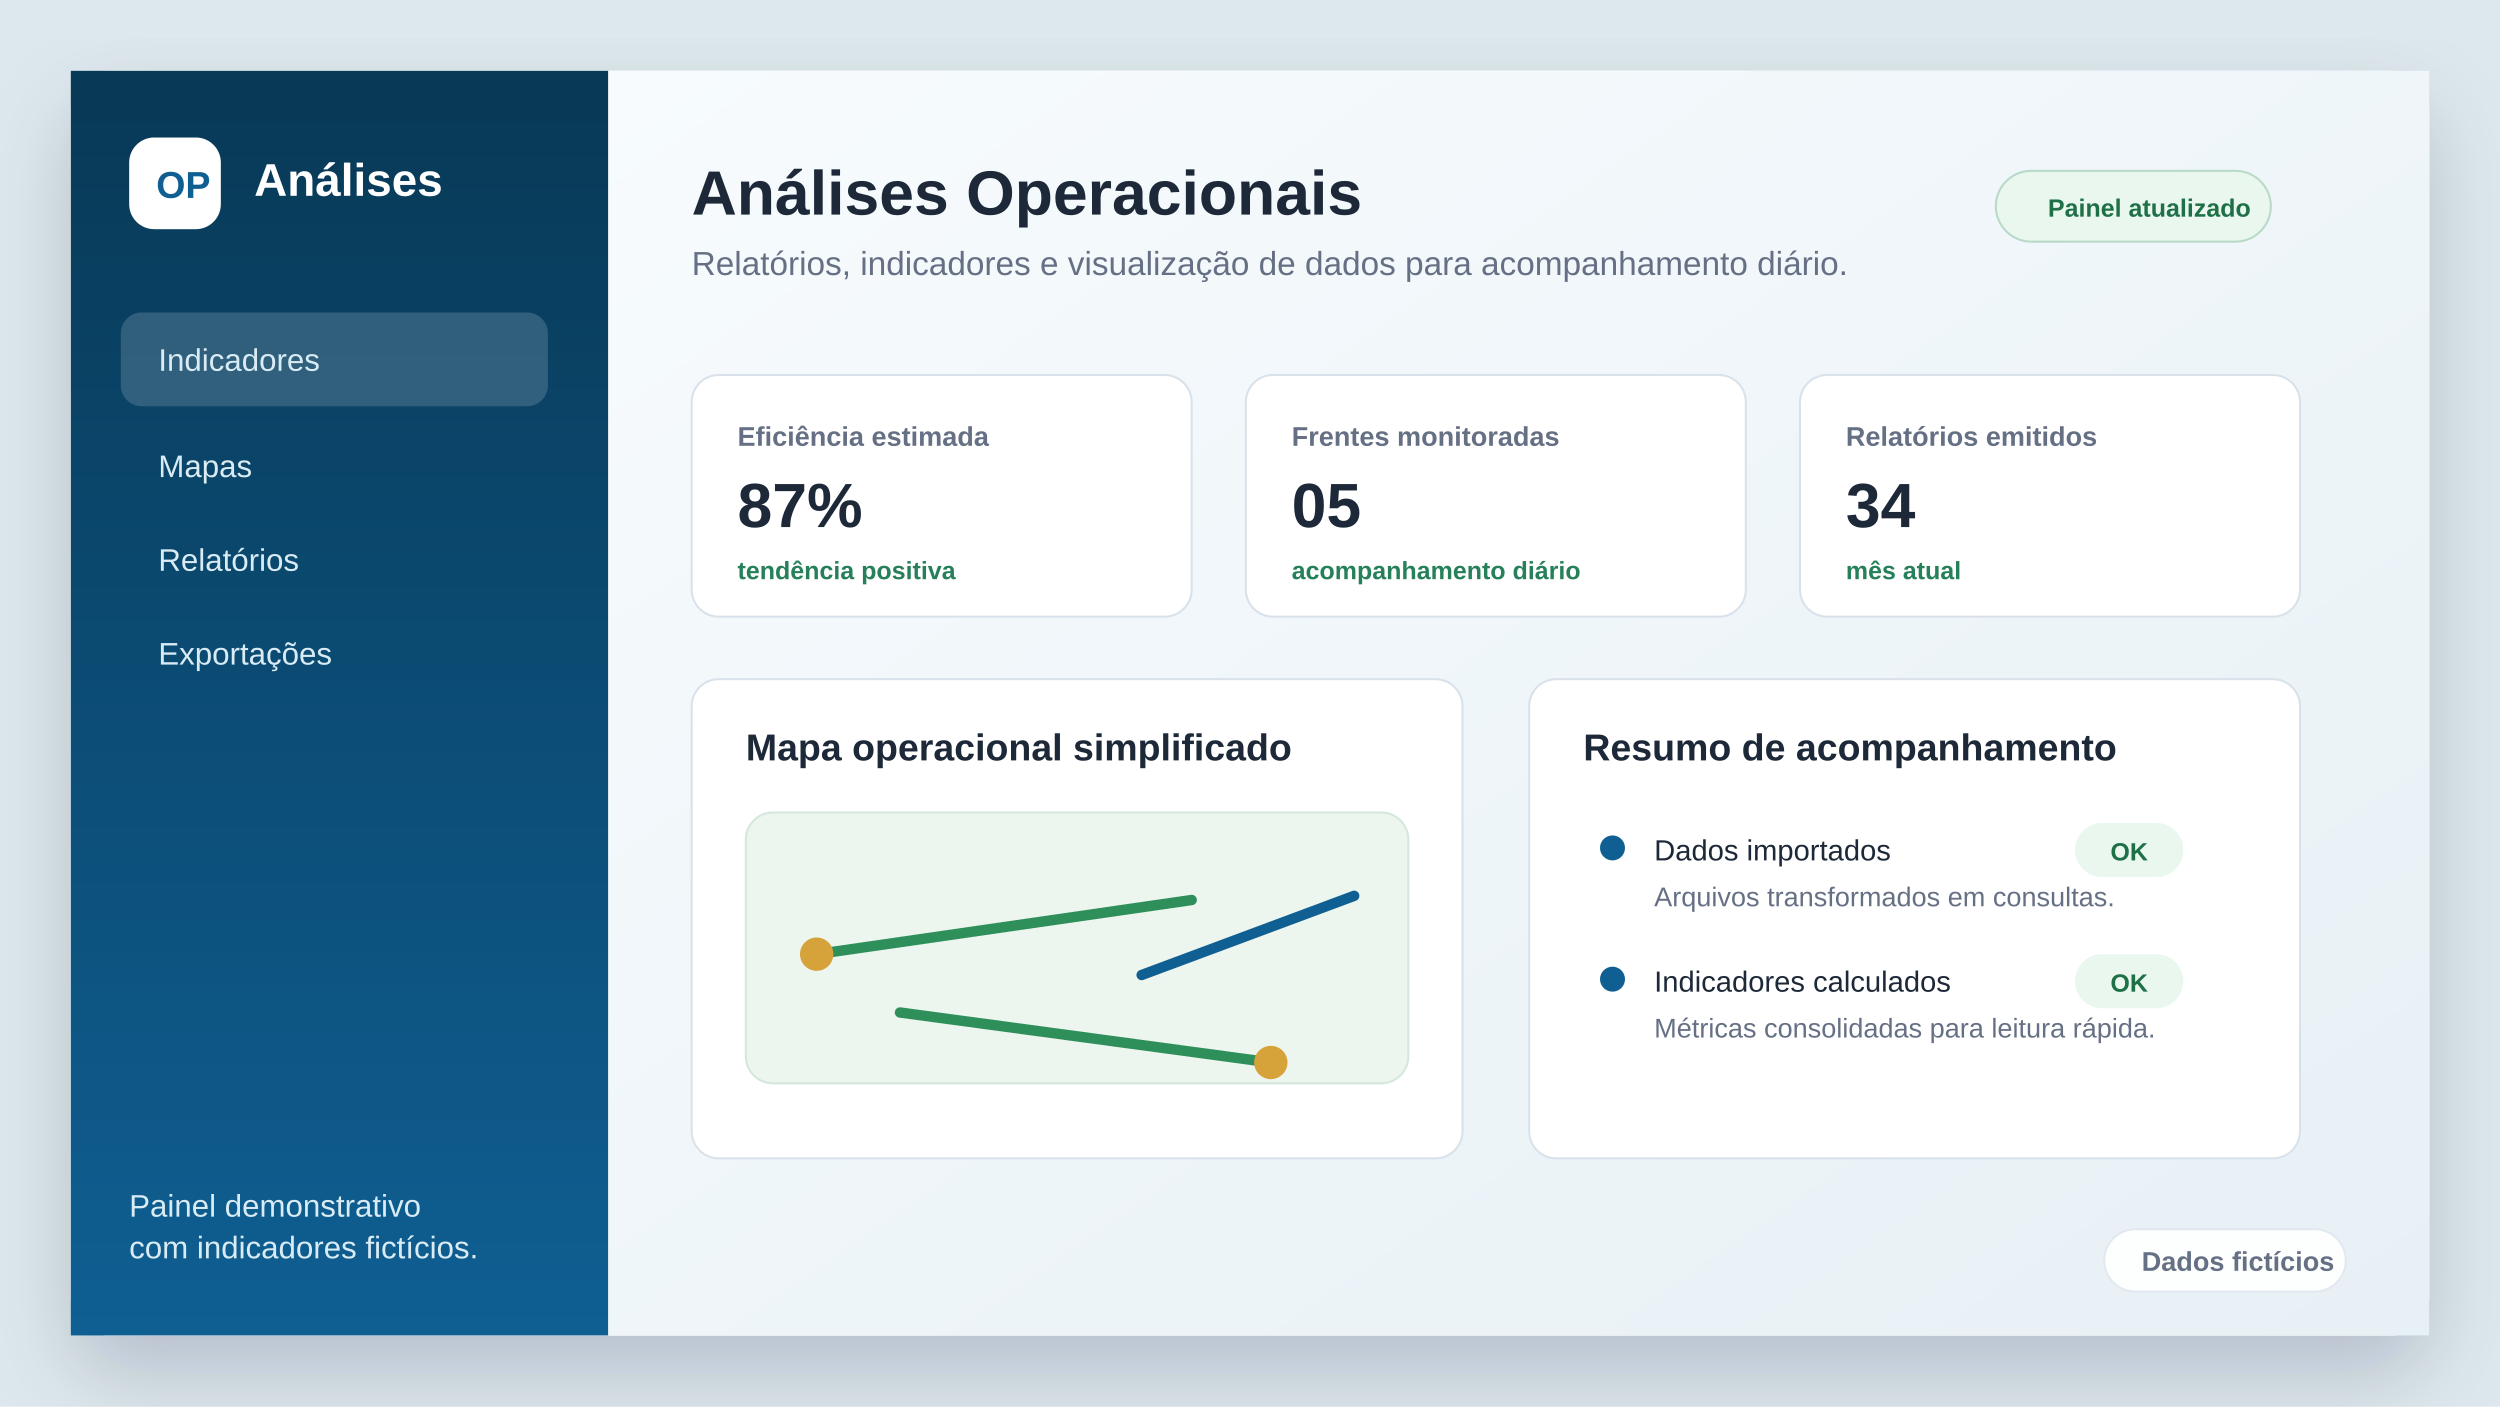
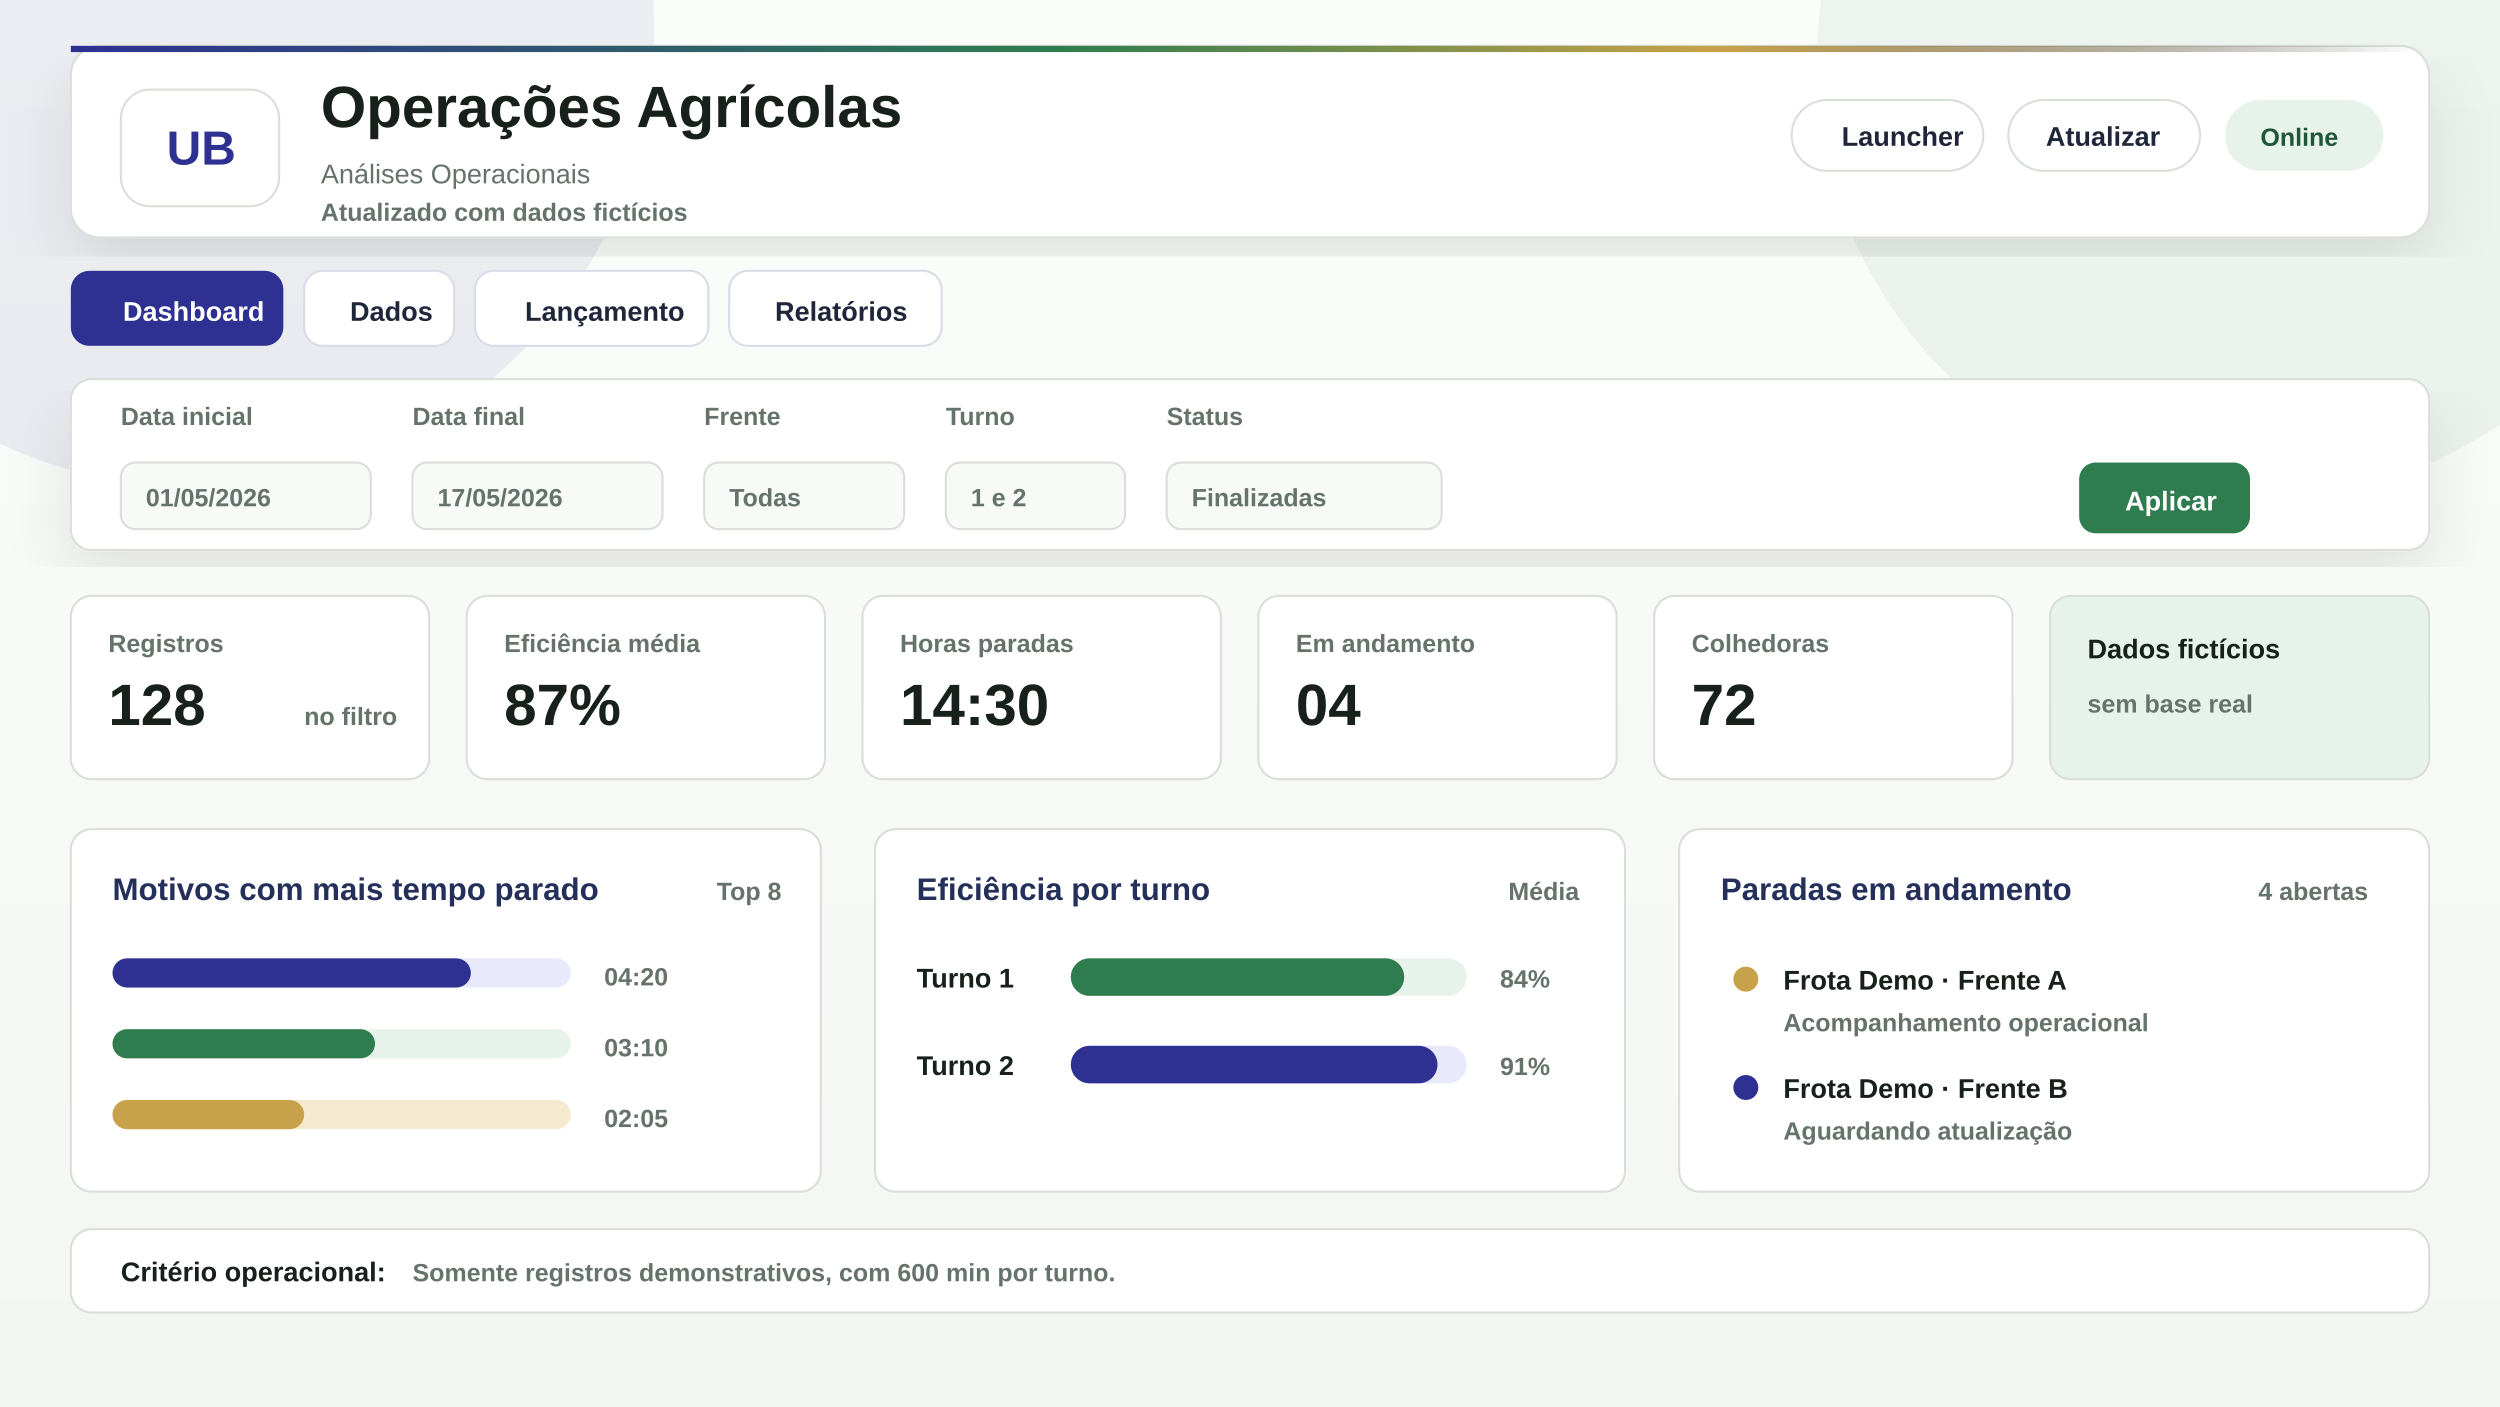
- <svg xmlns="http://www.w3.org/2000/svg" width="1200" height="675" viewBox="0 0 1200 675" role="img" aria-label="Tela demonstrativa do painel de análises operacionais">
+ <svg xmlns="http://www.w3.org/2000/svg" width="1200" height="675" viewBox="0 0 1200 675" role="img" aria-label="Tela demonstrativa das análises operacionais">
  <defs>
-     <linearGradient id="bg" x1="0" x2="1" y1="0" y2="1">
-       <stop offset="0" stop-color="#f7fbfd" />
-       <stop offset="1" stop-color="#e7f0f5" />
+     <linearGradient id="bg" x1="0" x2="0" y1="0" y2="1">
+       <stop offset="0" stop-color="#fbfdfb" />
+       <stop offset="1" stop-color="#f4f6f2" />
    </linearGradient>
-     <linearGradient id="side" x1="0" x2="0" y1="0" y2="1">
-       <stop offset="0" stop-color="#083956" />
-       <stop offset="1" stop-color="#0f5f93" />
+     <linearGradient id="accent" x1="0" x2="1">
+       <stop offset="0" stop-color="#2f3192" />
+       <stop offset="0.42" stop-color="#2f7d4f" />
+       <stop offset="0.70" stop-color="#c8a24a" />
+       <stop offset="1" stop-color="transparent" />
    </linearGradient>
-     <filter id="shadow" x="-20%" y="-20%" width="140%" height="140%">
-       <feDropShadow dx="0" dy="18" stdDeviation="20" flood-color="#101828" flood-opacity="0.18" />
+     <filter id="shadow">
+       <feDropShadow dx="0" dy="14" stdDeviation="16" flood-color="#171b1f" flood-opacity="0.10" />
    </filter>
-     <style>.title{font:700 30px 'Segoe UI',Arial,sans-serif;fill:#1d2939}.sub{font:400 16px 'Segoe UI',Arial,sans-serif;fill:#667085}.nav{font:500 15px 'Segoe UI',Arial,sans-serif;fill:#d9ecf5}.metric-label{font:600 13px 'Segoe UI',Arial,sans-serif;fill:#667085}.metric{font:800 30px 'Segoe UI',Arial,sans-serif;fill:#1d2939}.hint{font:700 12px 'Segoe UI',Arial,sans-serif;fill:#26805a}.panel{font:700 18px 'Segoe UI',Arial,sans-serif;fill:#1d2939}.body{font:500 14px 'Segoe UI',Arial,sans-serif;fill:#1d2939}.muted{font:400 13px 'Segoe UI',Arial,sans-serif;fill:#667085}.badge{font:700 12px 'Segoe UI',Arial,sans-serif;fill:#1e7047}.mark{font:800 18px 'Segoe UI',Arial,sans-serif;fill:#0f5f93}.brand{font:700 22px 'Segoe UI',Arial,sans-serif;fill:white}</style>
+     <style>.h1{font:750 28px 'Segoe UI',Arial,sans-serif;fill:#17201b}.h2{font:800 15px 'Segoe UI',Arial,sans-serif;fill:#24305a}.h3{font:750 15px 'Segoe UI',Arial,sans-serif;fill:#17201b}.p{font:400 13px 'Segoe UI',Arial,sans-serif;fill:#66736b}.small{font:600 12px 'Segoe UI',Arial,sans-serif;fill:#66736b}.tab{font:850 13px 'Segoe UI',Arial,sans-serif;fill:#20263a}.tabOn{font:850 13px 'Segoe UI',Arial,sans-serif;fill:#fff}.label{font:700 12px 'Segoe UI',Arial,sans-serif;fill:#66736b}.value{font:850 28px 'Segoe UI',Arial,sans-serif;fill:#17201b}.badge{font:850 12px 'Segoe UI',Arial,sans-serif;fill:#1f5638}.btn{font:850 13px 'Segoe UI',Arial,sans-serif;fill:#fff}.brand{font:900 23px 'Segoe UI',Arial,sans-serif;fill:#2f3192}.body{font:650 13px 'Segoe UI',Arial,sans-serif;fill:#17201b}</style>
  </defs>
-   <rect width="1200" height="675" fill="#dde8ee" />
-   <rect x="34" y="34" width="1132" height="607" rx="18" fill="white" filter="url(#shadow)" />
-   <rect x="34" y="34" width="258" height="607" fill="url(#side)" />
-   <rect x="62" y="66" width="44" height="44" rx="12" fill="white" />
-   <text x="75" y="95" class="mark">OP</text>
-   <text x="122" y="94" class="brand">Análises</text>
-   <rect x="58" y="150" width="205" height="45" rx="10" fill="white" opacity="0.16" />
-   <text x="76" y="178" class="nav" fill="white">Indicadores</text>
-   <text x="76" y="229" class="nav">Mapas</text>
-   <text x="76" y="274" class="nav">Relatórios</text>
-   <text x="76" y="319" class="nav">Exportações</text>
-   <text x="62" y="584" class="nav" font-size="13">Painel demonstrativo</text>
-   <text x="62" y="604" class="nav" font-size="13">com indicadores fictícios.</text>
-   <rect x="292" y="34" width="874" height="607" fill="url(#bg)" />
-   <text x="332" y="103" class="title">Análises Operacionais</text>
-   <text x="332" y="132" class="sub">Relatórios, indicadores e visualização de dados para acompanhamento diário.</text>
-   <rect x="958" y="82" width="132" height="34" rx="17" fill="#e9f7ef" stroke="#b9d9c9" />
-   <text x="983" y="104" class="badge">Painel atualizado</text>
-   <g>
-     <rect x="332" y="180" width="240" height="116" rx="13" fill="white" stroke="#d9e2ea" />
-     <text x="354" y="214" class="metric-label">Eficiência estimada</text>
-     <text x="354" y="253" class="metric">87%</text>
-     <text x="354" y="278" class="hint">tendência positiva</text>
+   <rect width="1200" height="675" fill="url(#bg)" />
+   <circle cx="94" cy="14" r="220" fill="#2f3192" opacity="0.08" />
+   <circle cx="1082" cy="30" r="210" fill="#2f7d4f" opacity="0.07" />
+   <rect x="34" y="22" width="1132" height="92" rx="14" fill="#ffffff" stroke="#d8ded8" filter="url(#shadow)" />
+   <rect x="34" y="22" width="1132" height="3" fill="url(#accent)" />
+   <rect x="58" y="43" width="76" height="56" rx="14" fill="#ffffff" stroke="#d8ded8" />
+   <text x="80" y="79" class="brand">UB</text>
+   <text x="154" y="61" class="h1">Operações Agrícolas</text>
+   <text x="154" y="88" class="p">Análises Operacionais</text>
+   <text x="154" y="106" class="small">Atualizado com dados fictícios</text>
+   <rect x="860" y="48" width="92" height="34" rx="17" fill="#ffffff" stroke="#d8ded8" />
+   <text x="884" y="70" class="tab">Launcher</text>
+   <rect x="964" y="48" width="92" height="34" rx="17" fill="#ffffff" stroke="#d8ded8" />
+   <text x="982" y="70" class="tab">Atualizar</text>
+   <rect x="1068" y="48" width="76" height="34" rx="17" fill="#e7f2ea" />
+   <text x="1085" y="70" class="badge">Online</text>
+   <g transform="translate(34 130)">
+     <rect x="0" y="0" width="102" height="36" rx="9" fill="#2f3192" />
+     <text x="25" y="24" class="tabOn">Dashboard</text>
+     <rect x="112" y="0" width="72" height="36" rx="9" fill="#fff" stroke="#d7dce8" />
+     <text x="134" y="24" class="tab">Dados</text>
+     <rect x="194" y="0" width="112" height="36" rx="9" fill="#fff" stroke="#d7dce8" />
+     <text x="218" y="24" class="tab">Lançamento</text>
+     <rect x="316" y="0" width="102" height="36" rx="9" fill="#fff" stroke="#d7dce8" />
+     <text x="338" y="24" class="tab">Relatórios</text>
  </g>
-   <g>
-     <rect x="598" y="180" width="240" height="116" rx="13" fill="white" stroke="#d9e2ea" />
-     <text x="620" y="214" class="metric-label">Frentes monitoradas</text>
-     <text x="620" y="253" class="metric">05</text>
-     <text x="620" y="278" class="hint">acompanhamento diário</text>
+   <rect x="34" y="182" width="1132" height="82" rx="10" fill="#ffffff" stroke="#d8ded8" filter="url(#shadow)" />
+   <g transform="translate(58 204)">
+     <text class="label">Data inicial</text>
+     <rect y="18" width="120" height="32" rx="7" fill="#f8faf7" stroke="#d8ded8" />
+     <text x="12" y="39" class="small">01/05/2026</text>
+     <text x="140" class="label">Data final</text>
+     <rect x="140" y="18" width="120" height="32" rx="7" fill="#f8faf7" stroke="#d8ded8" />
+     <text x="152" y="39" class="small">17/05/2026</text>
+     <text x="280" class="label">Frente</text>
+     <rect x="280" y="18" width="96" height="32" rx="7" fill="#f8faf7" stroke="#d8ded8" />
+     <text x="292" y="39" class="small">Todas</text>
+     <text x="396" class="label">Turno</text>
+     <rect x="396" y="18" width="86" height="32" rx="7" fill="#f8faf7" stroke="#d8ded8" />
+     <text x="408" y="39" class="small">1 e 2</text>
+     <text x="502" class="label">Status</text>
+     <rect x="502" y="18" width="132" height="32" rx="7" fill="#f8faf7" stroke="#d8ded8" />
+     <text x="514" y="39" class="small">Finalizadas</text>
+     <rect x="940" y="18" width="82" height="34" rx="8" fill="#2f7d4f" />
+     <text x="962" y="41" class="btn">Aplicar</text>
  </g>
-   <g>
-     <rect x="864" y="180" width="240" height="116" rx="13" fill="white" stroke="#d9e2ea" />
-     <text x="886" y="214" class="metric-label">Relatórios emitidos</text>
-     <text x="886" y="253" class="metric">34</text>
-     <text x="886" y="278" class="hint">mês atual</text>
+   <g transform="translate(34 286)">
+     <rect width="172" height="88" rx="10" fill="#ffffff" stroke="#d8ded8" />
+     <text x="18" y="27" class="label">Registros</text>
+     <text x="18" y="62" class="value">128</text>
+     <text x="112" y="62" class="small">no filtro</text>
+     <rect x="190" width="172" height="88" rx="10" fill="#ffffff" stroke="#d8ded8" />
+     <text x="208" y="27" class="label">Eficiência média</text>
+     <text x="208" y="62" class="value" fill="#1f5638">87%</text>
+     <rect x="380" width="172" height="88" rx="10" fill="#ffffff" stroke="#d8ded8" />
+     <text x="398" y="27" class="label">Horas paradas</text>
+     <text x="398" y="62" class="value" fill="#20246f">14:30</text>
+     <rect x="570" width="172" height="88" rx="10" fill="#ffffff" stroke="#d8ded8" />
+     <text x="588" y="27" class="label">Em andamento</text>
+     <text x="588" y="62" class="value" fill="#a17114">04</text>
+     <rect x="760" width="172" height="88" rx="10" fill="#ffffff" stroke="#d8ded8" />
+     <text x="778" y="27" class="label">Colhedoras</text>
+     <text x="778" y="62" class="value">72</text>
+     <rect x="950" width="182" height="88" rx="10" fill="#e7f2ea" stroke="#d8ded8" />
+     <text x="968" y="30" class="body">Dados fictícios</text>
+     <text x="968" y="56" class="small">sem base real</text>
  </g>
-   <rect x="332" y="326" width="370" height="230" rx="13" fill="white" stroke="#d9e2ea" />
-   <text x="358" y="365" class="panel">Mapa operacional simplificado</text>
-   <rect x="358" y="390" width="318" height="130" rx="13" fill="#edf5ef" stroke="#d5e7dc" />
-   <line x1="392" y1="458" x2="572" y2="432" stroke="#2f8f5b" stroke-width="5" stroke-linecap="round" />
-   <line x1="432" y1="486" x2="610" y2="510" stroke="#2f8f5b" stroke-width="5" stroke-linecap="round" />
-   <line x1="548" y1="468" x2="650" y2="430" stroke="#0f5f93" stroke-width="5" stroke-linecap="round" />
-   <circle cx="392" cy="458" r="8" fill="#d6a23a" />
-   <circle cx="610" cy="510" r="8" fill="#d6a23a" />
-   <rect x="734" y="326" width="370" height="230" rx="13" fill="white" stroke="#d9e2ea" />
-   <text x="760" y="365" class="panel">Resumo de acompanhamento</text>
-   <circle cx="774" cy="407" r="6" fill="#0f5f93" />
-   <text x="794" y="413" class="body">Dados importados</text>
-   <text x="794" y="435" class="muted">Arquivos transformados em consultas.</text>
-   <rect x="996" y="395" width="52" height="26" rx="13" fill="#e9f7ef" />
-   <text x="1013" y="413" class="badge">OK</text>
-   <circle cx="774" cy="470" r="6" fill="#0f5f93" />
-   <text x="794" y="476" class="body">Indicadores calculados</text>
-   <text x="794" y="498" class="muted">Métricas consolidadas para leitura rápida.</text>
-   <rect x="996" y="458" width="52" height="26" rx="13" fill="#e9f7ef" />
-   <text x="1013" y="476" class="badge">OK</text>
-   <rect x="1010" y="590" width="116" height="30" rx="15" fill="white" fill-opacity="0.9" stroke="#e3e8ef" />
-   <text x="1028" y="610" class="metric-label">Dados fictícios</text>
+   <g transform="translate(34 398)">
+     <rect width="360" height="174" rx="10" fill="#ffffff" stroke="#d8ded8" />
+     <text x="20" y="34" class="h2">Motivos com mais tempo parado</text>
+     <text x="310" y="34" class="small">Top 8</text>
+     <rect x="20" y="62" width="220" height="14" rx="7" fill="#e8eafb" />
+     <rect x="20" y="62" width="172" height="14" rx="7" fill="#2f3192" />
+     <text x="256" y="75" class="small">04:20</text>
+     <rect x="20" y="96" width="220" height="14" rx="7" fill="#e7f2ea" />
+     <rect x="20" y="96" width="126" height="14" rx="7" fill="#2f7d4f" />
+     <text x="256" y="109" class="small">03:10</text>
+     <rect x="20" y="130" width="220" height="14" rx="7" fill="#f4ead0" />
+     <rect x="20" y="130" width="92" height="14" rx="7" fill="#c8a24a" />
+     <text x="256" y="143" class="small">02:05</text>
+     <rect x="386" width="360" height="174" rx="10" fill="#ffffff" stroke="#d8ded8" />
+     <text x="406" y="34" class="h2">Eficiência por turno</text>
+     <text x="690" y="34" class="small">Média</text>
+     <text x="406" y="76" class="body">Turno 1</text>
+     <rect x="480" y="62" width="190" height="18" rx="9" fill="#e7f2ea" />
+     <rect x="480" y="62" width="160" height="18" rx="9" fill="#2f7d4f" />
+     <text x="686" y="76" class="small">84%</text>
+     <text x="406" y="118" class="body">Turno 2</text>
+     <rect x="480" y="104" width="190" height="18" rx="9" fill="#e8eafb" />
+     <rect x="480" y="104" width="176" height="18" rx="9" fill="#2f3192" />
+     <text x="686" y="118" class="small">91%</text>
+     <rect x="772" width="360" height="174" rx="10" fill="#ffffff" stroke="#d8ded8" />
+     <text x="792" y="34" class="h2">Paradas em andamento</text>
+     <text x="1050" y="34" class="small">4 abertas</text>
+     <circle cx="804" cy="72" r="6" fill="#c8a24a" />
+     <text x="822" y="77" class="body">Frota Demo · Frente A</text>
+     <text x="822" y="97" class="small">Acompanhamento operacional</text>
+     <circle cx="804" cy="124" r="6" fill="#2f3192" />
+     <text x="822" y="129" class="body">Frota Demo · Frente B</text>
+     <text x="822" y="149" class="small">Aguardando atualização</text>
+   </g>
+   <rect x="34" y="590" width="1132" height="40" rx="10" fill="#ffffff" stroke="#d8ded8" />
+   <text x="58" y="615" class="body">Critério operacional:</text>
+   <text x="198" y="615" class="small">Somente registros demonstrativos, com 600 min por turno.</text>
</svg>
